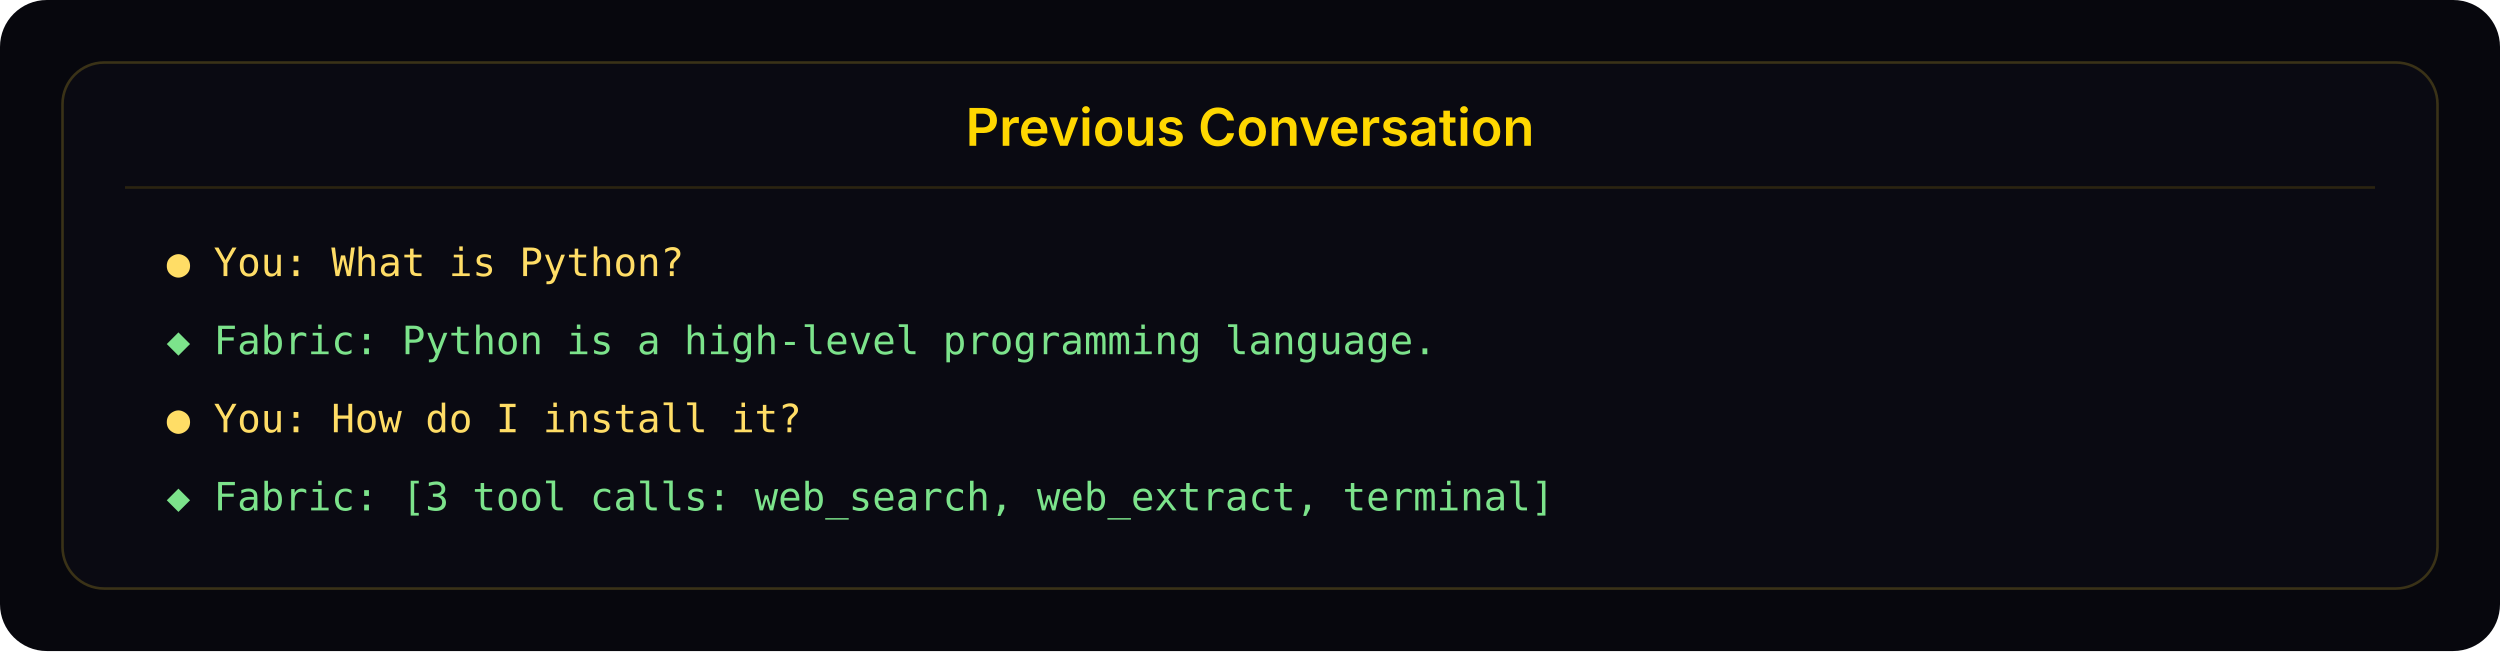
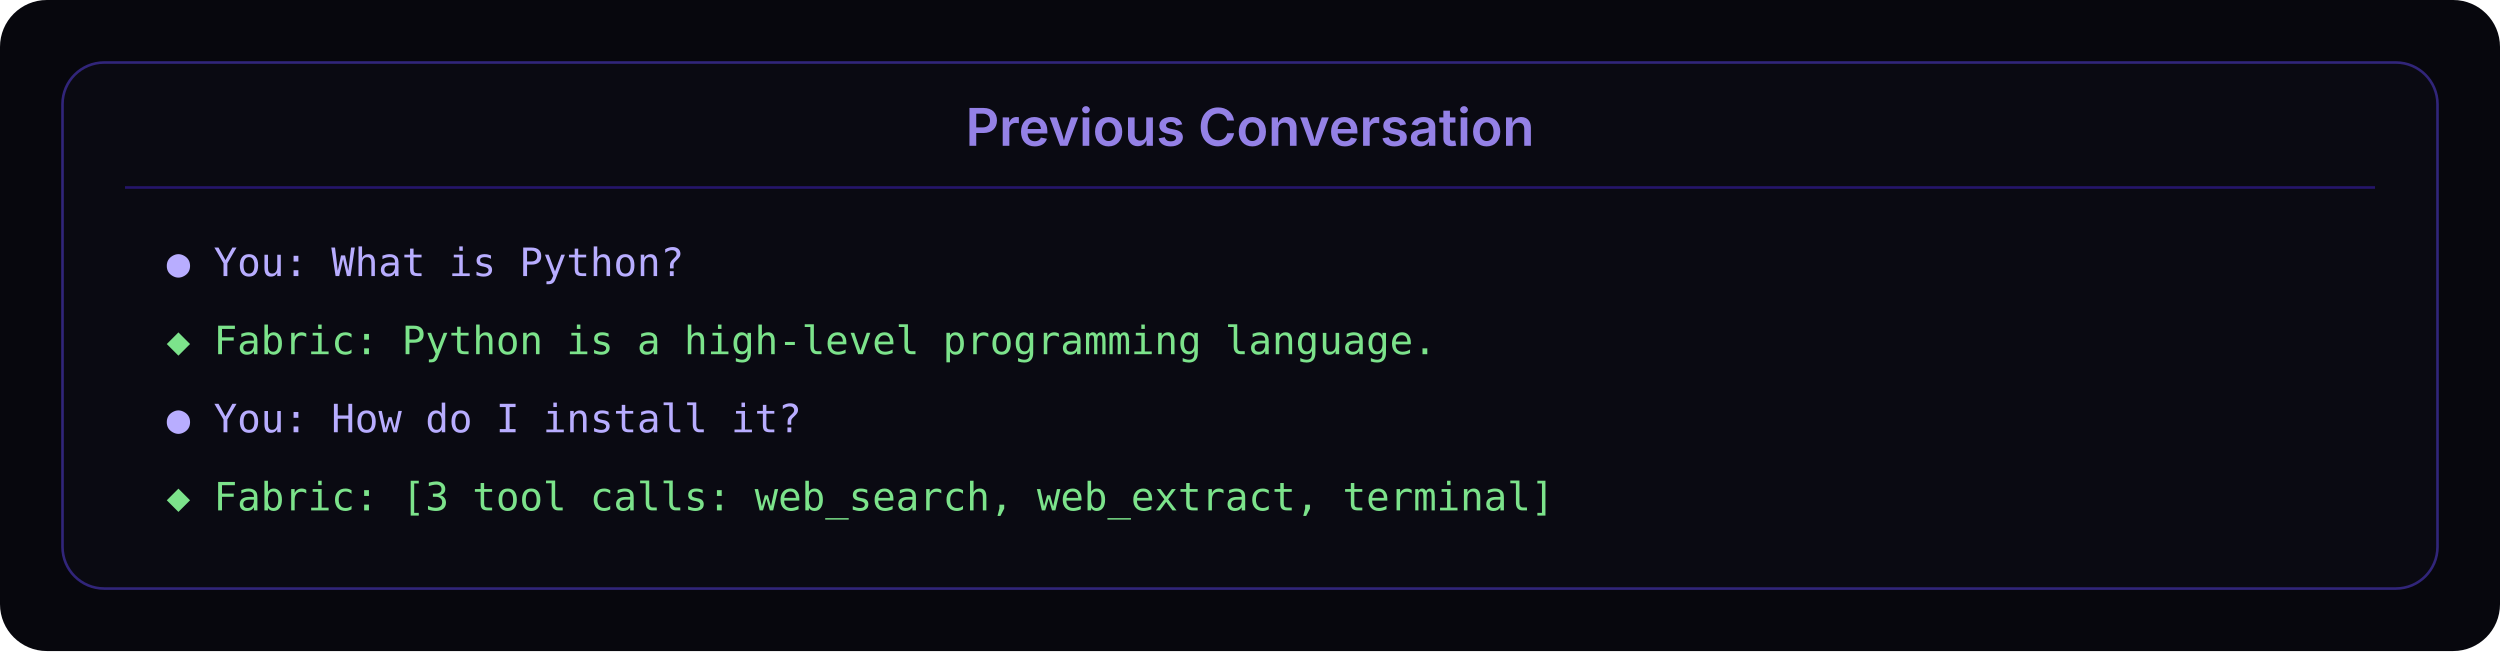
<svg xmlns="http://www.w3.org/2000/svg" width="960" height="250" viewBox="0 0 960 250" role="img" aria-labelledby="title desc">
  <rect width="960" height="250" rx="18" fill="#07070d" />
-   <rect x="24" y="24" width="912" height="202" rx="16" fill="#0a0a12" stroke="#3a3217" />
-   <text x="480" y="56" text-anchor="middle" fill="#ffd700" font-family="Inter, sans-serif" font-size="20" font-weight="600">Previous Conversation</text>
-   <line x1="48" y1="72" x2="912" y2="72" stroke="#2b2410" />
-   <text x="64" y="106" fill="#ffdd66" font-family="JetBrains Mono, monospace" font-size="15">● You: What is Python?</text>
+   <rect x="24" y="24" width="912" height="202" rx="16" fill="#0a0a12" stroke="#31257a" />
+   <text x="480" y="56" text-anchor="middle" fill="#9481e6" font-family="Inter, sans-serif" font-size="20" font-weight="600">Previous Conversation</text>
+   <line x1="48" y1="72" x2="912" y2="72" stroke="#25156b" />
+   <text x="64" y="106" fill="#b8adff" font-family="JetBrains Mono, monospace" font-size="15">● You: What is Python?</text>
  <text x="64" y="136" fill="#7ce38b" font-family="JetBrains Mono, monospace" font-size="15">◆ Fabric: Python is a high-level programming language.</text>
-   <text x="64" y="166" fill="#ffdd66" font-family="JetBrains Mono, monospace" font-size="15">● You: How do I install it?</text>
+   <text x="64" y="166" fill="#b8adff" font-family="JetBrains Mono, monospace" font-size="15">● You: How do I install it?</text>
  <text x="64" y="196" fill="#7ce38b" font-family="JetBrains Mono, monospace" font-size="15">◆ Fabric: [3 tool calls: web_search, web_extract, terminal]</text>
</svg>
